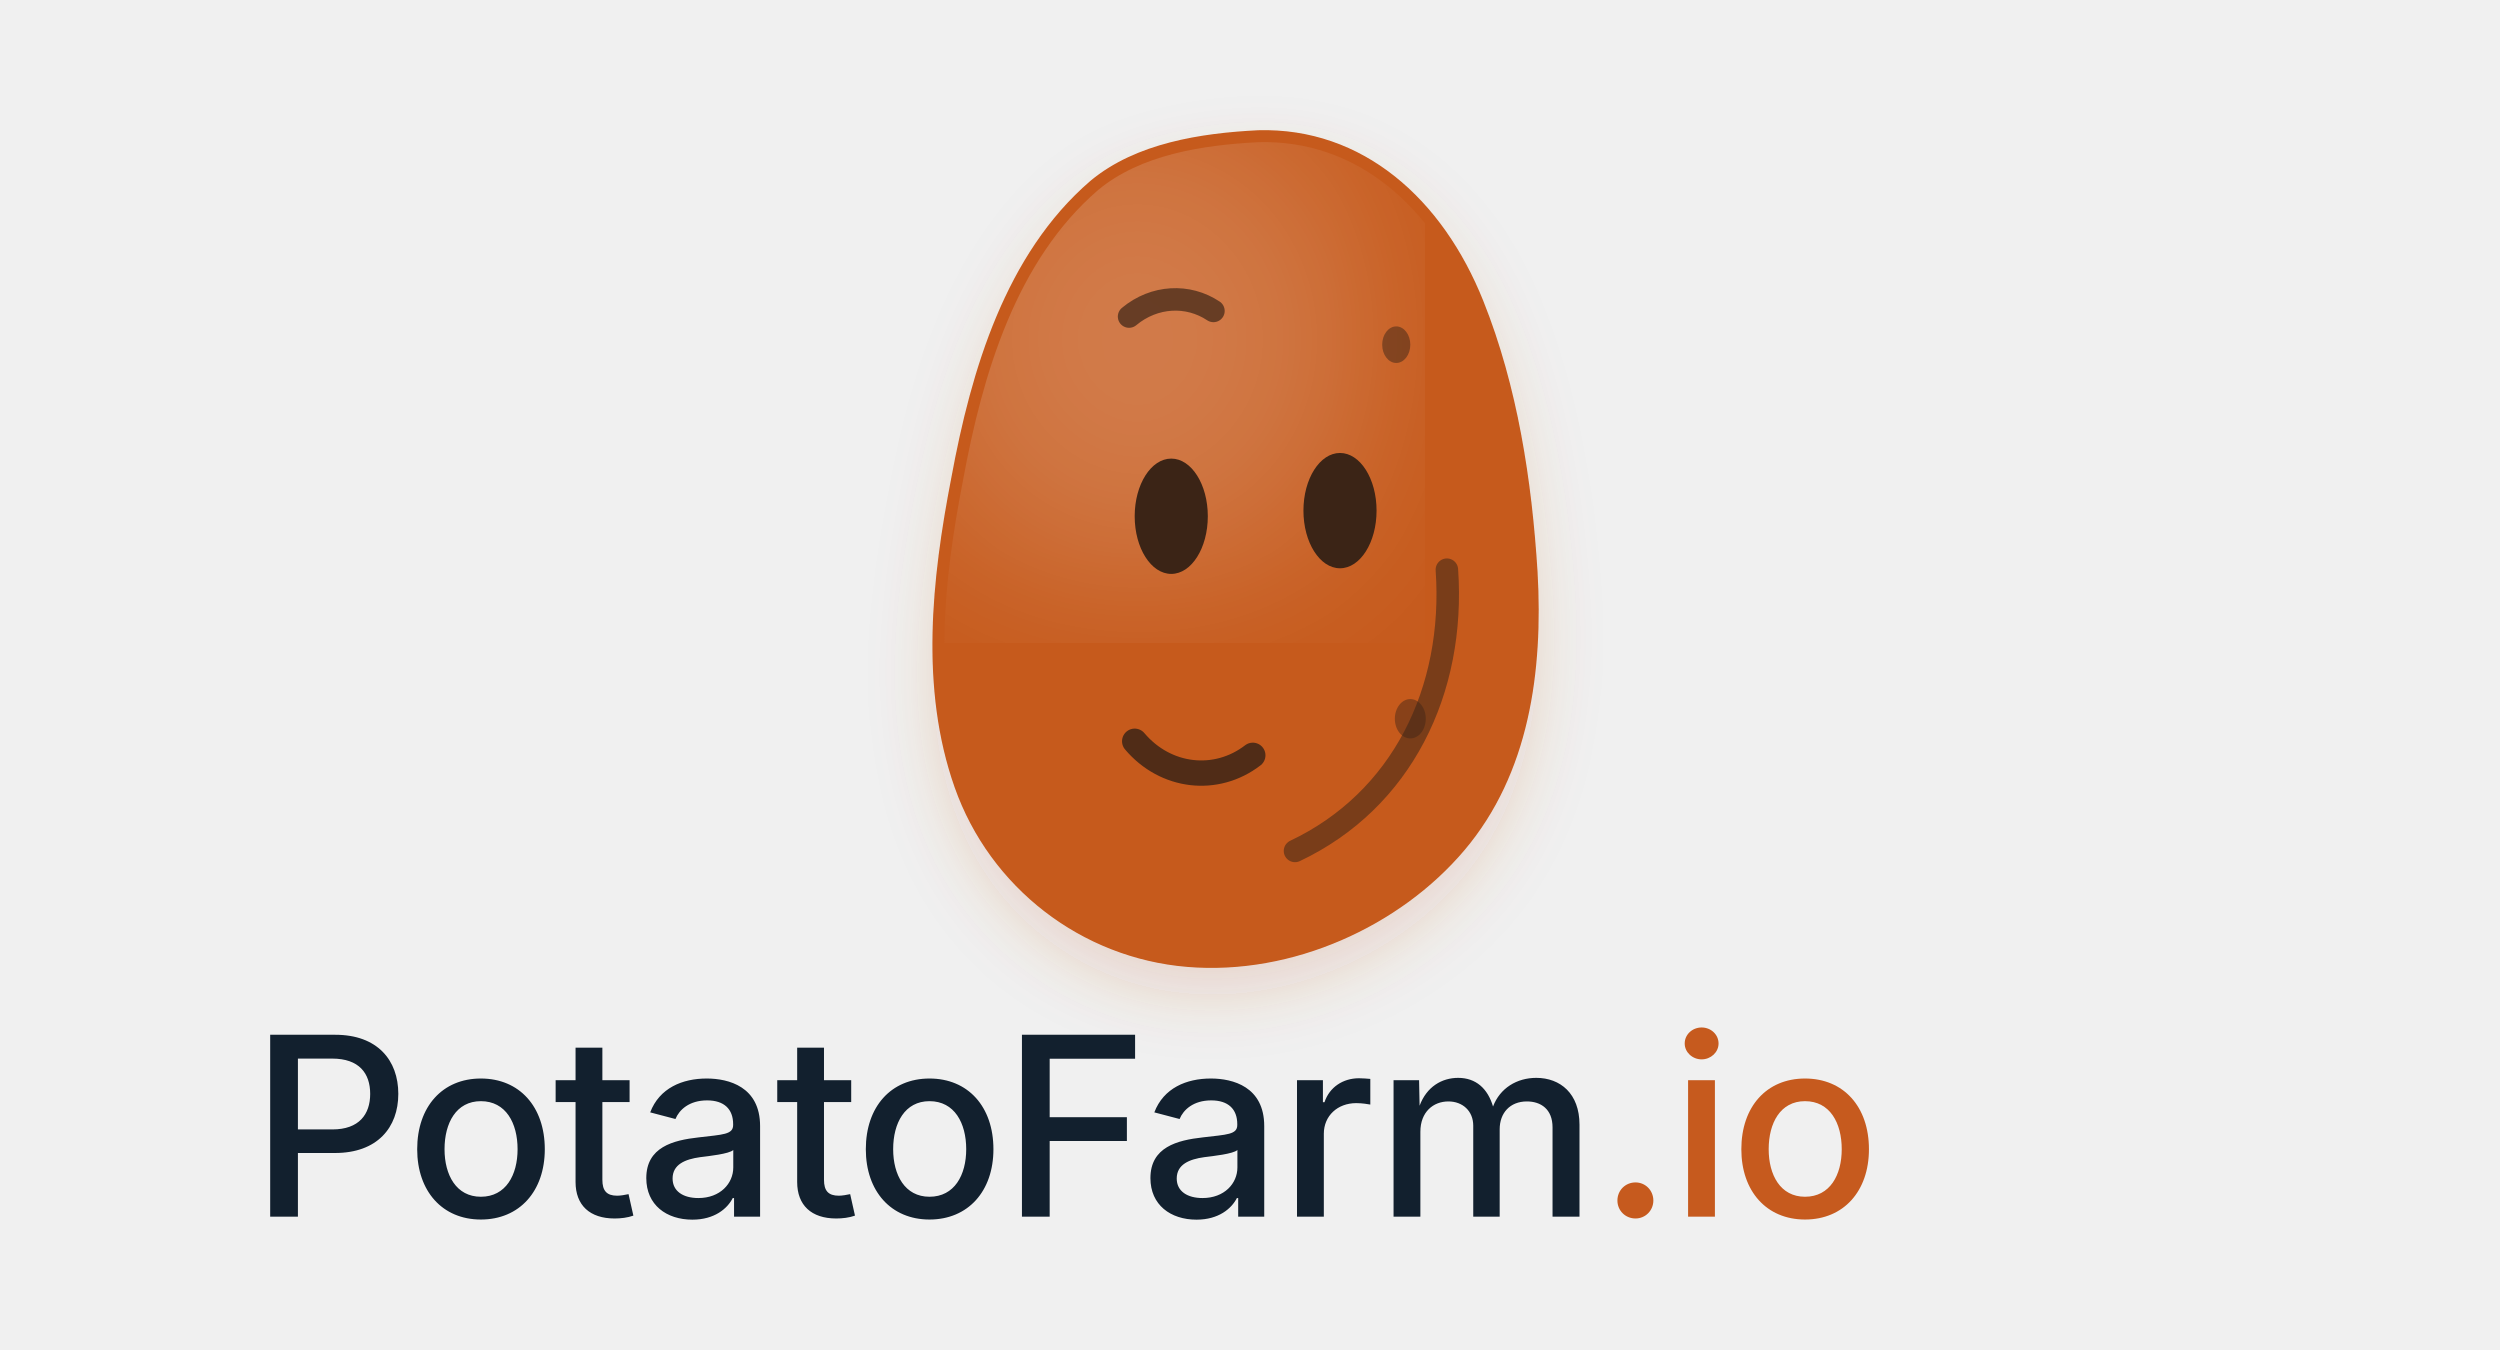
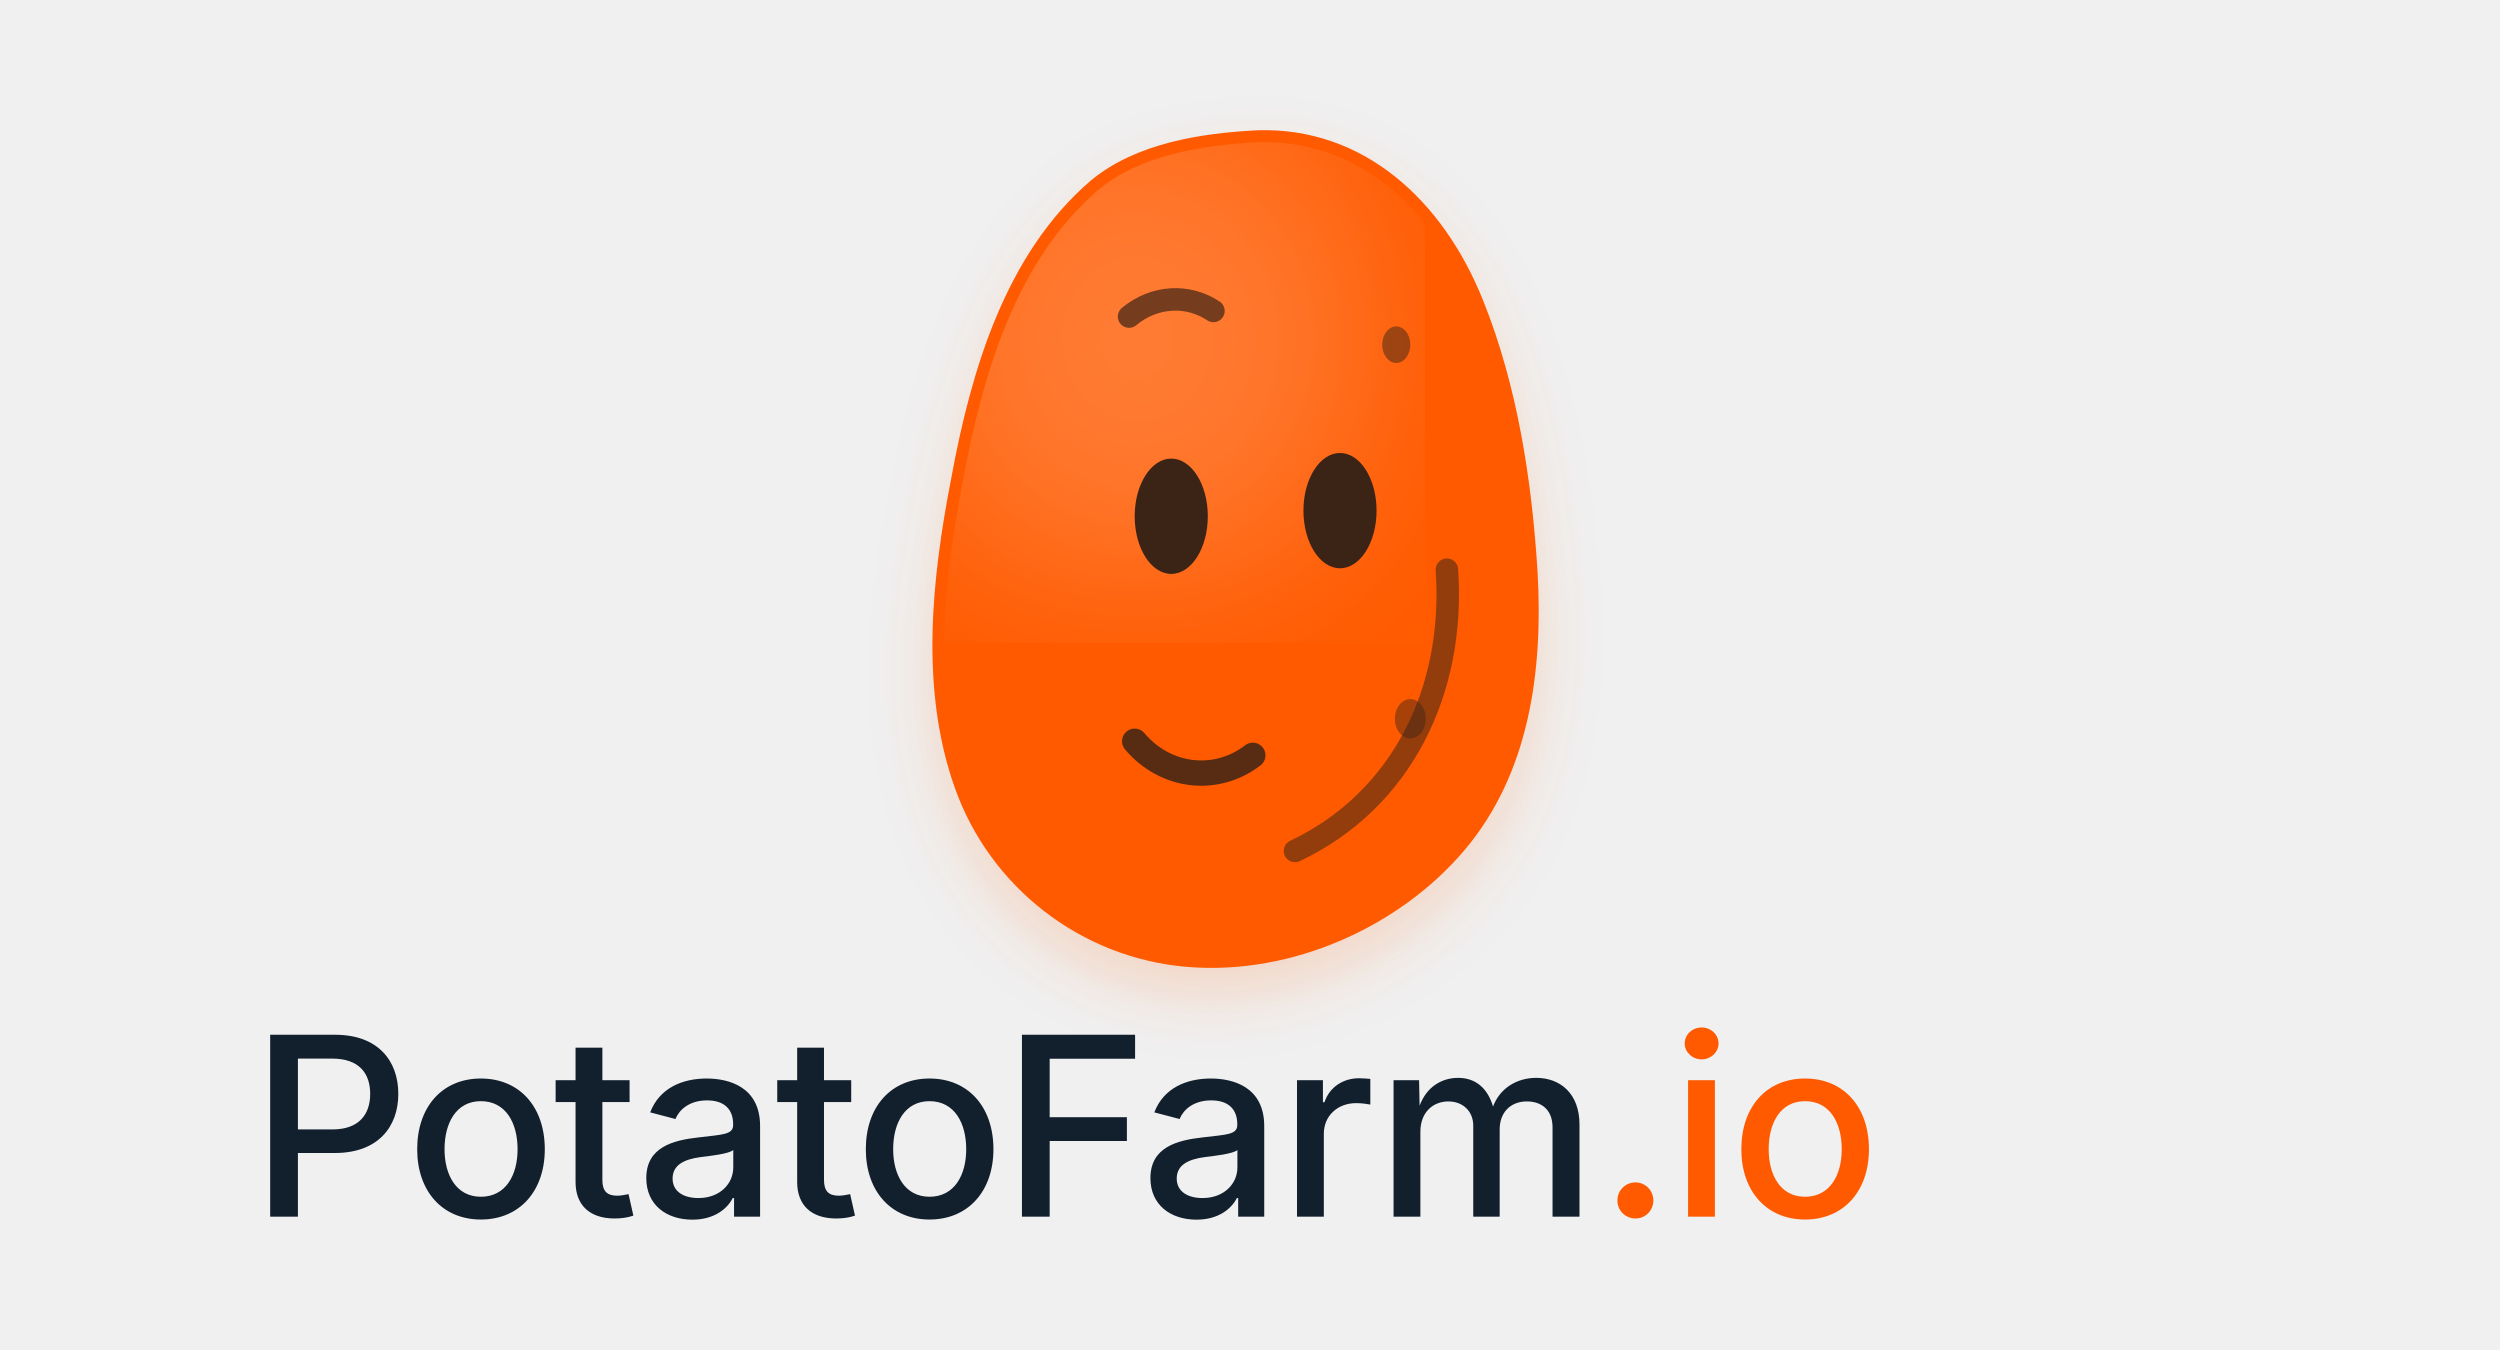
<svg xmlns="http://www.w3.org/2000/svg" viewBox="0 0 300 162" width="300" height="162">
  <g transform="translate(96.0,12) scale(1.6875)">
    <defs>
      <linearGradient id="shs1" x1="22%" y1="10%" x2="74%" y2="90%">
-         <stop offset="0" stop-color="#C65A1E" />
-         <stop offset="0.5" stop-color="#C65A1E" />
-         <stop offset="1" stop-color="#C65A1E" />
+         <stop offset="0" stop-color="#FF5A00" />
+         <stop offset="0.5" stop-color="#FF5A00" />
+         <stop offset="1" stop-color="#FF5A00" />
      </linearGradient>
      <filter id="bls1">
        <feGaussianBlur stdDeviation="7" />
      </filter>
      <filter id="dps1" x="-35%" y="-35%" width="180%" height="180%">
-         <feDropShadow dx="0" dy="2" stdDeviation="2.2" flood-color="#C65A1E" flood-opacity="0.18" />
+         <feDropShadow dx="0" dy="2" stdDeviation="2.2" flood-color="#FF5A00" flood-opacity="0.18" />
      </filter>
      <clipPath id="cps1">
        <path d="M32.6,3.0 C39.6,2.8 45.0,7.6 47.8,14.6 C50.2,20.6 51.2,27.2 51.6,33.6 C52.0,40.6 51.0,47.6 46.6,52.8 C42.2,58.0 34.8,61.4 27.6,60.8 C20.4,60.2 14.2,55.4 11.8,48.6 C9.4,41.8 10.2,34.2 11.6,27.0 C13.0,19.4 15.4,11.4 21.2,6.4 C24.2,3.9 28.6,3.2 32.6,3.0 Z" />
      </clipPath>
    </defs>
-     <path d="M32.6,3.0 C39.6,2.8 45.0,7.6 47.8,14.6 C50.2,20.6 51.2,27.2 51.6,33.6 C52.0,40.6 51.0,47.6 46.6,52.8 C42.2,58.0 34.8,61.4 27.6,60.8 C20.4,60.2 14.2,55.4 11.8,48.6 C9.4,41.8 10.2,34.2 11.6,27.0 C13.0,19.4 15.4,11.4 21.2,6.4 C24.2,3.9 28.6,3.2 32.6,3.0 Z" fill="url(#shs1)" stroke="#C65A1E" stroke-width="1.7" stroke-linejoin="round" filter="url(#dps1)" />
+     <path d="M32.6,3.0 C39.6,2.8 45.0,7.6 47.8,14.6 C50.2,20.6 51.2,27.2 51.6,33.6 C52.0,40.6 51.0,47.6 46.6,52.8 C42.2,58.0 34.8,61.4 27.6,60.8 C20.4,60.2 14.2,55.4 11.8,48.6 C9.4,41.8 10.2,34.2 11.6,27.0 C13.0,19.4 15.4,11.4 21.2,6.4 C24.2,3.9 28.6,3.2 32.6,3.0 Z" fill="url(#shs1)" stroke="#FF5A00" stroke-width="1.7" stroke-linejoin="round" filter="url(#dps1)" />
    <g clip-path="url(#cps1)">
      <ellipse cx="24" cy="17" rx="17" ry="18" fill="#FFFFFF" opacity="0.20" filter="url(#bls1)" />
    </g>
    <ellipse cx="26.4" cy="29.6" rx="2.6" ry="4.1" fill="#3B2416" />
    <ellipse cx="38.4" cy="29.2" rx="2.6" ry="4.1" fill="#3B2416" />
    <path d="M46.0,33.4 C46.6,42.0 42.8,49.8 35.2,53.4" fill="none" stroke="#3B2416" stroke-width="1.6" stroke-linecap="round" opacity="0.55" />
    <path d="M23.8,45.6 C26.0,48.2 29.6,48.6 32.2,46.6" fill="none" stroke="#3B2416" stroke-width="1.8" stroke-linecap="round" opacity="0.85" />
    <path d="M23.4,15.4 C25.2,13.9 27.6,13.8 29.4,15.0" fill="none" stroke="#3B2416" stroke-width="1.6" stroke-linecap="round" opacity="0.7" />
    <ellipse cx="42.4" cy="17.4" rx="1.0" ry="1.3" fill="#3B2416" opacity="0.5" />
    <ellipse cx="43.4" cy="44.0" rx="1.1" ry="1.4" fill="#3B2416" opacity="0.45" />
  </g>
-   <text x="30" y="146" font-family="Inter,-apple-system,BlinkMacSystemFont,'Segoe UI',Roboto,sans-serif" font-size="30" font-weight="500" letter-spacing="-0.4" fill="#12202E">PotatoFarm<tspan fill="#C65A1E">.io</tspan>
+   <text x="30" y="146" font-family="Inter,-apple-system,BlinkMacSystemFont,'Segoe UI',Roboto,sans-serif" font-size="30" font-weight="500" letter-spacing="-0.4" fill="#12202E">PotatoFarm<tspan fill="#FF5A00">.io</tspan>
  </text>
</svg>
